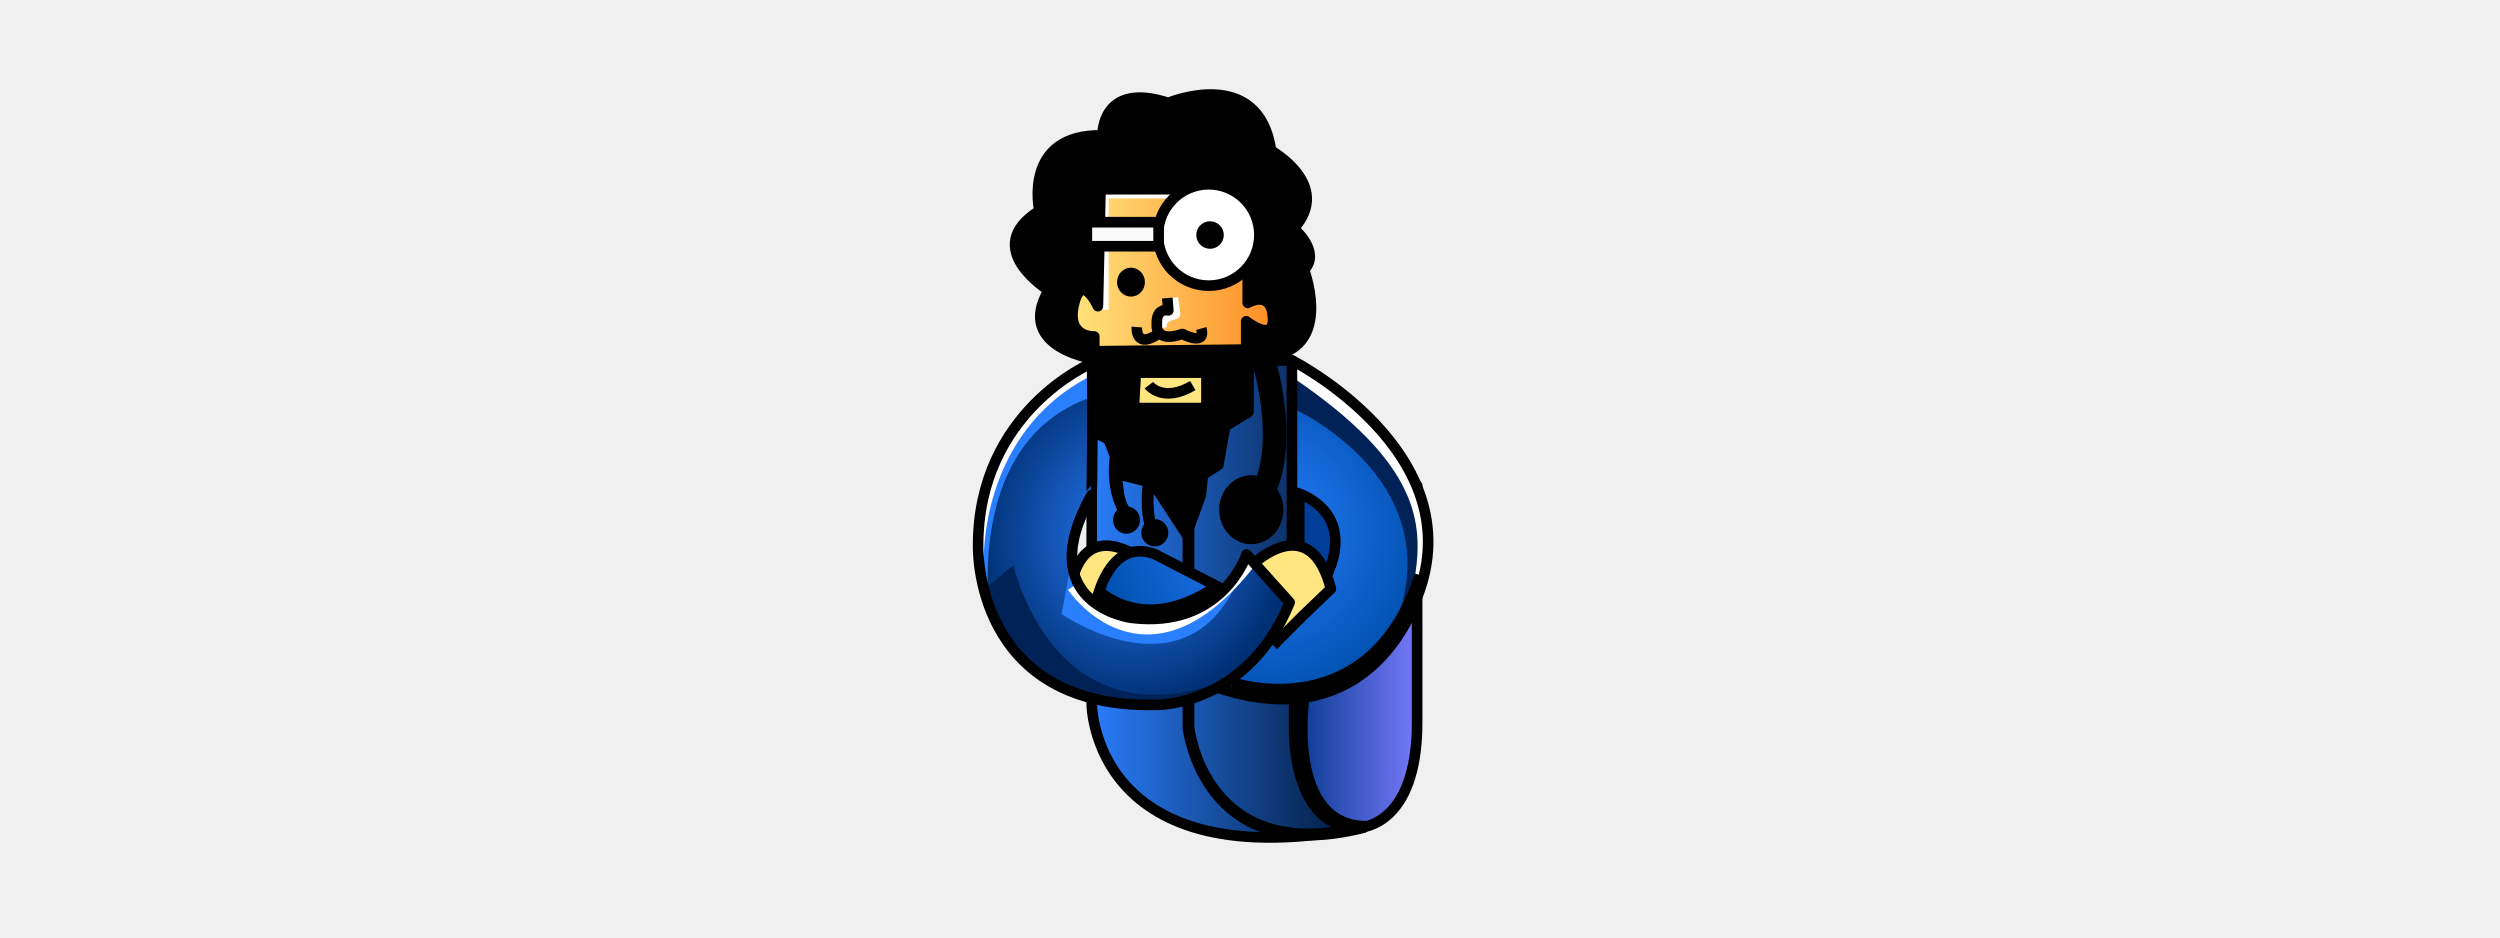
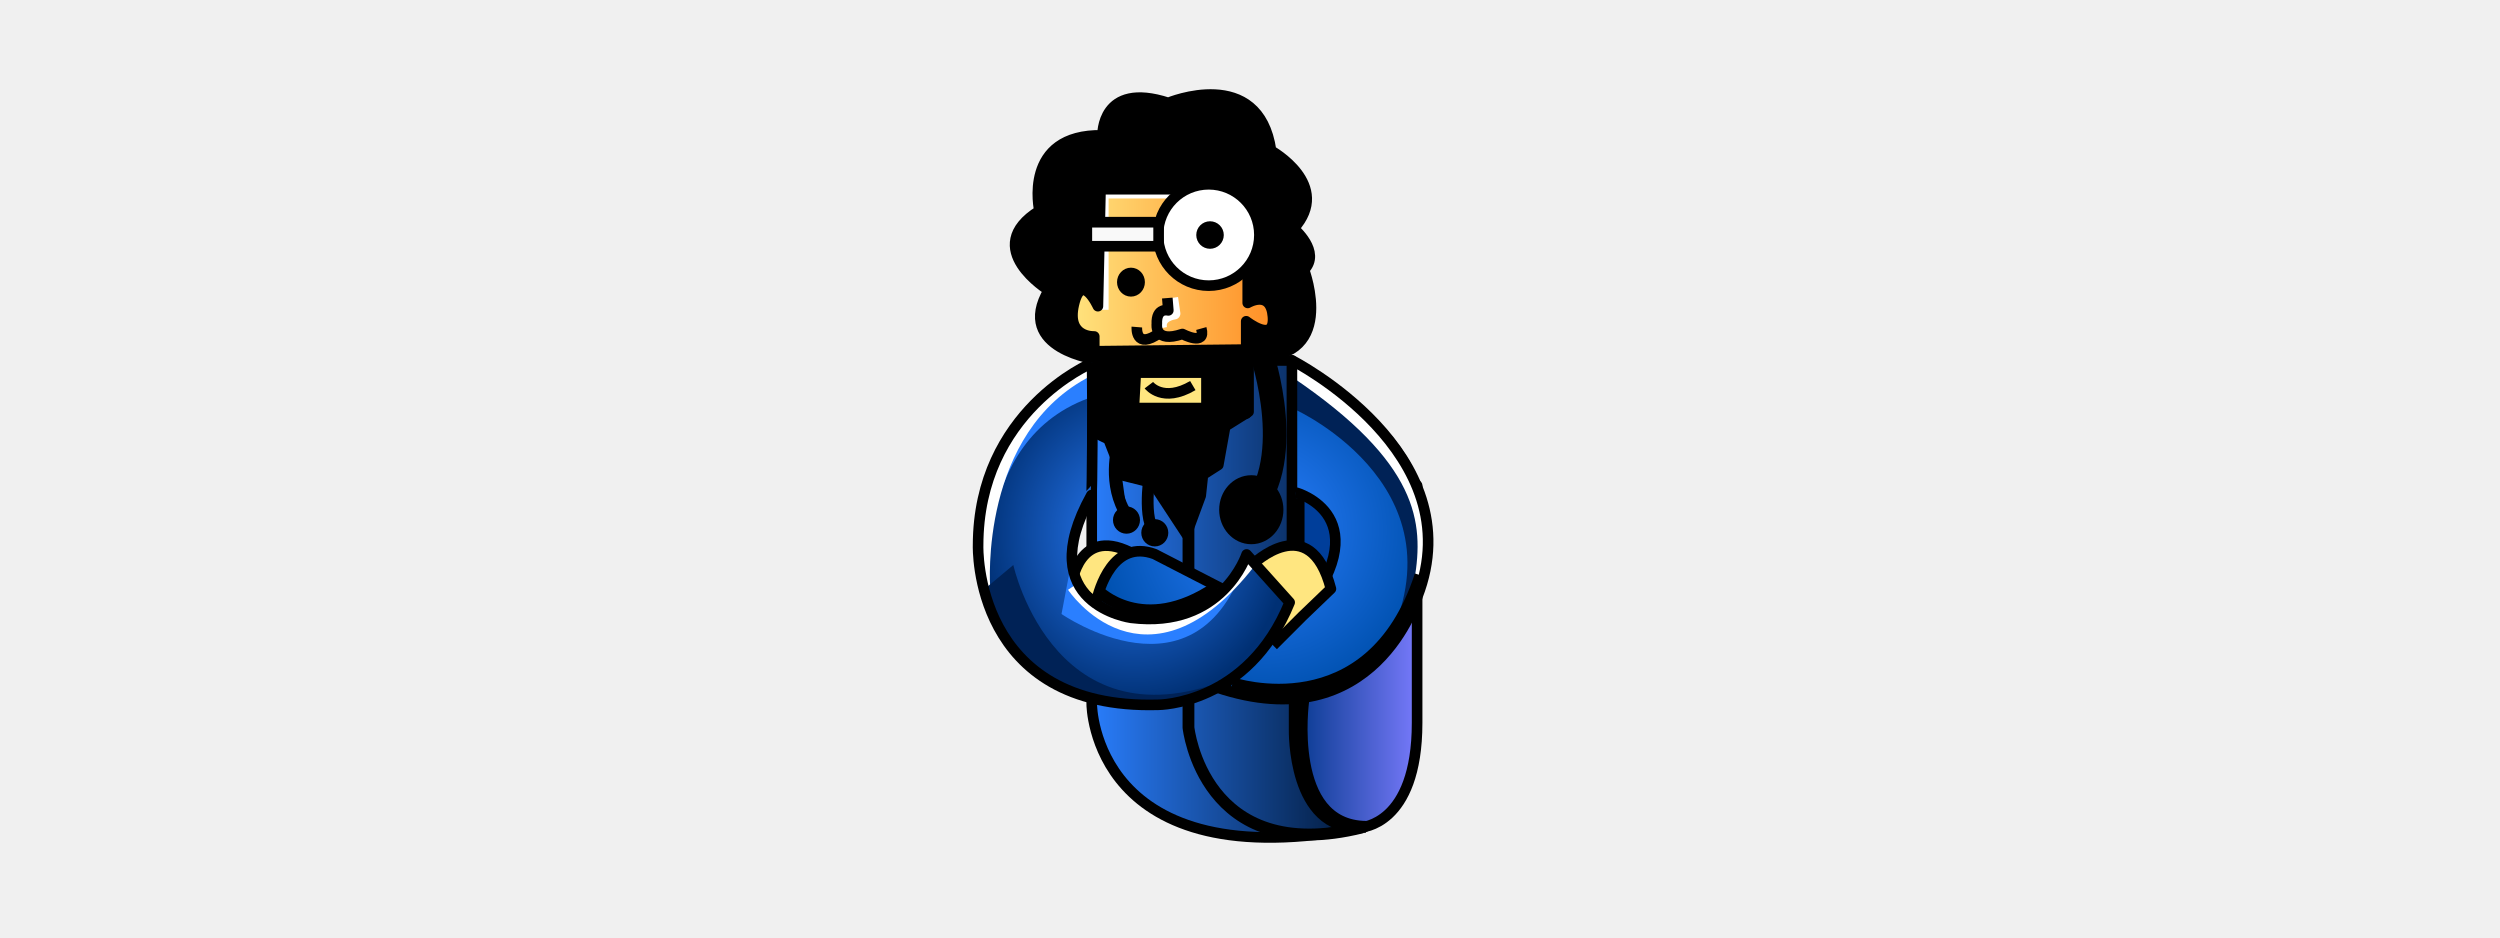
<svg xmlns="http://www.w3.org/2000/svg" xmlns:xlink="http://www.w3.org/1999/xlink" width="800" height="300" viewBox="0 0 211.667 79.375" version="1.1" id="svg1" xml:space="preserve">
  <defs id="defs1">
    <linearGradient id="linearGradient38">
      <stop style="stop-color:#2a7fff;stop-opacity:1;" offset="0" id="stop38" />
      <stop style="stop-color:#001430;stop-opacity:1;" offset="1" id="stop39" />
    </linearGradient>
    <linearGradient id="linearGradient29">
      <stop style="stop-color:#003688;stop-opacity:1;" offset="0" id="stop30" />
      <stop style="stop-color:#7c7cff;stop-opacity:1;" offset="1" id="stop31" />
    </linearGradient>
    <linearGradient id="linearGradient28">
      <stop style="stop-color:#2a7fff;stop-opacity:1;" offset="0" id="stop28" />
      <stop style="stop-color:#0051b0;stop-opacity:1;" offset="1" id="stop29" />
    </linearGradient>
    <linearGradient id="linearGradient24">
      <stop style="stop-color:#ffe680;stop-opacity:1;" offset="0" id="stop24" />
      <stop style="stop-color:#ff8c23;stop-opacity:1;" offset="1" id="stop25" />
    </linearGradient>
    <linearGradient id="linearGradient19">
      <stop style="stop-color:#2a7fff;stop-opacity:1;" offset="0" id="stop19" />
      <stop style="stop-color:#003074;stop-opacity:1;" offset="1" id="stop20" />
    </linearGradient>
    <radialGradient xlink:href="#linearGradient19" id="radialGradient20" cx="96.001" cy="45.181" fx="96.001" fy="45.181" r="13.19" gradientTransform="matrix(1,0,0,1.099508,0,-4.495896)" gradientUnits="userSpaceOnUse" />
    <linearGradient xlink:href="#linearGradient24" id="linearGradient25" x1="90.329" y1="25.313" x2="108.209" y2="25.313" gradientUnits="userSpaceOnUse" />
    <radialGradient xlink:href="#linearGradient28" id="radialGradient29" cx="106.848" cy="44.849" fx="106.848" fy="44.849" r="14.068" gradientTransform="matrix(1,0,0,1.019488,0,-0.8740357)" gradientUnits="userSpaceOnUse" />
    <linearGradient xlink:href="#linearGradient29" id="linearGradient31" x1="109.118" y1="50.651" x2="120.431" y2="50.651" gradientUnits="userSpaceOnUse" />
    <linearGradient xlink:href="#linearGradient38" id="linearGradient39" x1="91.985" y1="50.712" x2="115.95" y2="50.712" gradientUnits="userSpaceOnUse" />
  </defs>
  <g id="layer1">
    <path style="fill:#000000;stroke:#000000;stroke-width:0.898;stroke-linejoin:round" d="m 92.953,30.451 c 0,0 -7.114,-0.89 -4.158,-5.877 0,0 -5.854,-3.574 -0.789,-6.724 0,0 -1.488,-6.52 5.341,-6.39 0,0 -0.143,-4.619 5.567,-2.749 0,0 7.656,-3.213 8.705,4.045 0,0 5.242,2.903 1.911,6.593 0,0 2.364,1.979 0.877,3.493 0,0 3.081,8.107 -4.854,7.276" id="path12" />
    <path style="fill:url(#linearGradient39);stroke:#000000;stroke-width:0.898;stroke-linejoin:round" d="m 92.434,30.529 v 29.101 c 0,0 0.051,14.982 23.067,10.408 L 109.384,30.521 Z" id="path2" />
    <path style="fill:none;fill-opacity:1;stroke:#000000;stroke-width:1;stroke-linejoin:round;stroke-dasharray:none;stroke-opacity:1" d="m 100.624,44.143 v 17.454 c 0,0 1.25,11.806 14.689,8.463" id="path25" />
    <path style="fill:url(#linearGradient31);stroke:#000000;stroke-width:0.898;stroke-linejoin:round;fill-opacity:1" d="m 109.568,31.241 v 30.541 c 0,0 -0.184,8.557 5.628,8.272 0,0 4.786,-0.138 4.786,-8.851 V 41.108 Z" id="path6" />
    <path style="fill:#ffe680;stroke:#000000;stroke-width:0.898;stroke-linejoin:round" d="m 90.716,49.568 c 0,0 0.59,-5.347 5.419,-2.572 l -1.194,5.556 z" id="path7" />
    <path id="path3" style="fill:url(#radialGradient29);stroke:none;stroke-width:0.898;stroke-linejoin:round" d="m 109.382,30.507 0.008,20.97 -6.377,6.721 c 13.402,4.49 16.996,-7.697 16.996,-7.697 4.74,-12.165 -10.627,-19.994 -10.627,-19.994 z M 96.557,46.671 c -2.979,-0.049 -3.777,4.444 -3.777,4.444 l 11.017,7.014 -0.295,-8.259 -5.747,-2.959 c -0.434,-0.16 -0.833,-0.234 -1.199,-0.24 z" />
    <path style="fill:#002256;fill-opacity:1;stroke:none;stroke-width:1;stroke-linejoin:round;stroke-dasharray:none;stroke-opacity:1" d="m 109.645,34.667 c 0,0 15.445,6.992 6.99,21.224 0,0 13.667,-14.556 -7.218,-25.314 z" id="path33" />
    <path style="fill:none;fill-opacity:1;stroke:#ffffff;stroke-width:1;stroke-linejoin:round;stroke-dasharray:none;stroke-opacity:1" d="m 109.582,31.446 c 11.017,7.412 11.518,12.703 10.664,17.72" id="path39" />
    <path id="path3-2" style="fill:none;stroke:#000000;stroke-width:0.898;stroke-linejoin:round" d="m 109.382,30.507 0.008,20.97 -6.377,6.721 c 13.402,4.49 16.996,-7.697 16.996,-7.697 4.74,-12.165 -10.627,-19.994 -10.627,-19.994 z M 96.557,46.671 c -2.979,-0.049 -3.777,4.444 -3.777,4.444 l 11.017,7.014 -0.295,-8.259 -5.747,-2.959 c -0.434,-0.16 -0.833,-0.234 -1.199,-0.24 z" />
    <path style="fill:#003e9a;fill-opacity:1;stroke:#000000;stroke-width:0.898;stroke-linejoin:round;stroke-dasharray:none" d="m 109.716,41.698 c 0,0 7.482,2.017 0.068,10.898" id="path18" />
    <path style="fill:#ffe680;stroke:#000000;stroke-width:0.898;stroke-linejoin:round;stroke-dasharray:none" d="m 106.019,47.819 c 0,0 4.891,-4.799 6.666,2.034 l -2.443,2.344 -2.45,2.45" id="path8" />
    <path style="fill:url(#linearGradient25);stroke:none;stroke-width:0.898;stroke-linejoin:round" d="m 93.154,15.815 h 12.462 v 9.628 c 0,0 1.947,-1.172 2.134,1.158 0.187,2.33 -2.262,0.395 -2.262,0.395 V 34.812 H 92.621 v -6.53 c 0,0 -2.392,0.133 -1.726,-2.716 0.666,-2.849 2.035,0.153 2.035,0.153 z" id="path9" />
    <path style="fill:none;fill-opacity:1;stroke:#ffffff;stroke-width:1;stroke-linejoin:round;stroke-dasharray:none;stroke-opacity:1" d="m 93.362,26.23 v -9.925 h 6.711" id="path31" />
    <path style="fill:none;stroke:#000000;stroke-width:0.898;stroke-linejoin:round" d="m 93.179,16.019 h 12.462 v 9.628 c 0,0 1.947,-1.172 2.134,1.158 0.187,2.33 -2.262,0.395 -2.262,0.395 v 7.817 H 92.647 v -6.53 c 0,0 -2.392,0.133 -1.726,-2.716 0.666,-2.849 2.035,0.153 2.035,0.153 z" id="path9-0" />
    <path style="fill:#000000;stroke:#000000;stroke-width:0.898;stroke-linejoin:round" d="m 92.878,29.737 12.833,-0.142 v 5.268 l -1.974,1.237 -0.587,3.266 -1.3,0.83 -0.189,1.77 -1.204,3.263 -2.854,-4.342 -2.55,-0.636 -1.198,-3.058 -1.027,-0.501 z" id="path10" />
    <path style="fill:#ffe680;stroke:#000000;stroke-width:0.898;stroke-linejoin:round" d="m 96.168,31.549 h 5.979 v 3.001 h -6.148 z" id="path11" />
    <path style="fill:none;fill-opacity:1;stroke:#ffffff;stroke-width:1;stroke-linejoin:round;stroke-dasharray:none;stroke-opacity:1" d="m 99.244,25.217 0.194,1.331 c 0,0 -1.354,0.155 -1.126,1.246" id="path32" />
    <path style="fill:none;stroke:#000000;stroke-width:0.898;stroke-linejoin:round" d="m 98.833,25.235 0.084,1.045 c 0,0 -1.033,-0.28 -0.972,1.152 0,0 -0.241,1.663 2.164,0.846 0,0 2.028,1.072 1.602,-0.464" id="path13" />
    <path style="fill:none;stroke:#000000;stroke-width:0.898;stroke-linejoin:round" d="m 96.253,27.69 c 0,0 -0.16,1.995 1.934,0.496" id="path14" />
    <ellipse style="fill:#000000;stroke:#000000;stroke-width:0.898;stroke-linejoin:round" id="path15" cx="95.755" cy="23.888" rx="0.731" ry="0.776" />
    <circle style="fill:#ffffff;stroke:#000000;stroke-width:0.898;stroke-linejoin:round" id="path16" cx="102.337" cy="19.894" r="4.292" />
    <circle style="fill:#000000;stroke:#000000;stroke-width:0.898;stroke-linejoin:round" id="path17" cx="102.449" cy="19.899" r="0.716" />
    <rect style="fill:#f9f9f9;stroke:#000000;stroke-width:0.898;stroke-linejoin:round" id="rect17" width="6.077" height="2.036" x="92.019" y="18.813" ry="0.317" />
    <path style="fill:url(#radialGradient20);stroke:none;stroke-width:0.898;stroke-linejoin:round" d="m 92.407,30.763 c 0,0 -9.595,4.042 -9.595,15.425 0,0 -0.45,13.948 15.261,13.485 0,0 7.591,0.01 11.118,-8.67 l -3.645,-4.058 c 0,0 -2.058,6.325 -9.777,5.365 0,0 -8.508,-1.134 -3.364,-10.39 0.065,-0.008 0.117,-7.504 0.058,-11.242" id="path1" />
    <path style="fill:#2a7fff;stroke:none;stroke-width:1;stroke-linejoin:round;stroke-dasharray:none;fill-opacity:1" d="m 92.329,31.312 c 0,0 -12.523,4.165 -8.55,20.287 0,0 -2.078,-14.547 8.903,-18.061 z" id="path20" />
-     <path style="fill:none;fill-opacity:1;stroke:#ffffff;stroke-width:1;stroke-linejoin:round;stroke-dasharray:none;stroke-opacity:1" d="m 82.792,47.562 c 0,0 -0.441,-11.22 9.357,-16.183" id="path21" />
+     <path style="fill:none;fill-opacity:1;stroke:#ffffff;stroke-width:1;stroke-linejoin:round;stroke-dasharray:none;stroke-opacity:1" d="m 83.334,49.676 c 0,0 -0.983,-13.335 8.815,-18.297" id="path21" />
    <path style="fill:#2a7fff;fill-opacity:1;stroke:none;stroke-width:1;stroke-linejoin:round;stroke-dasharray:none;stroke-opacity:1" d="m 90.859,46.824 -0.984,5.161 c 0,0 11.518,8.023 15.572,-4.494 0,0 -3.575,6.545 -9.39,4.98 0,0 -5.328,-0.785 -5.198,-5.648 z" id="path22" />
    <path style="fill:none;fill-opacity:1;stroke:#ffffff;stroke-width:1;stroke-linejoin:round;stroke-dasharray:none;stroke-opacity:1" d="m 90.843,49.658 c 0,0 6.151,9.212 14.943,-2.004" id="path23" />
    <path style="fill:#002256;fill-opacity:1;stroke:none;stroke-width:1;stroke-linejoin:round;stroke-dasharray:none;stroke-opacity:1" d="m 83.1,50.093 2.694,-2.256 c 0,0 3.621,16.54 19.64,9.037 0,0 -14.891,10.047 -22.334,-6.781 z" id="path24" />
    <path style="fill:none;stroke:#000000;stroke-width:0.898;stroke-linejoin:round" d="m 92.407,30.763 c 0,0 -9.595,4.042 -9.595,15.425 0,0 -0.45,13.948 15.261,13.485 0,0 7.591,0.01 11.118,-8.67 l -3.645,-4.058 c 0,0 -2.058,6.325 -9.777,5.365 0,0 -8.508,-1.134 -3.364,-10.39 0.065,-0.008 0.117,-7.504 0.058,-11.242" id="path1-6" />
    <path style="fill:#ffe680;stroke:#000000;stroke-width:0.898;stroke-linejoin:round;stroke-dasharray:none" d="m 97.271,32.612 c 0,0 1.169,1.539 3.721,0.033" id="path19" />
    <path style="fill:none;fill-opacity:1;stroke:#000000;stroke-width:1;stroke-linejoin:round;stroke-dasharray:none;stroke-opacity:1" d="m 104.351,57.844 c 0,0 11.671,3.917 15.918,-9.135" id="path34" />
    <path style="fill:none;fill-opacity:1;stroke:#000000;stroke-width:1;stroke-linejoin:round;stroke-dasharray:none;stroke-opacity:1" d="m 92.93,49.987 c 0,0 3.788,3.952 9.996,-0.243" id="path35" />
    <path style="fill:none;fill-opacity:1;stroke:#000000;stroke-width:1;stroke-linejoin:round;stroke-dasharray:none;stroke-opacity:1" d="m 109.951,42.169 v 4.078" id="path36" />
    <path style="fill:none;fill-opacity:1;stroke:#000000;stroke-width:1;stroke-linejoin:round;stroke-dasharray:none;stroke-opacity:1" d="m 110.344,59.328 c 0,0 -1.489,10.594 5.304,10.678" id="path37" />
    <path style="fill:none;fill-opacity:1;stroke:#000000;stroke-width:2;stroke-linejoin:round;stroke-dasharray:none;stroke-opacity:1" d="m 106.791,29.879 c 0,0 3.311,9.629 -1.399,13.88" id="path40" />
    <ellipse style="fill:#000000;fill-opacity:1;stroke:#000000;stroke-width:1.733;stroke-linejoin:round;stroke-dasharray:none;stroke-opacity:1" id="path41" cx="105.943" cy="43.156" rx="1.853" ry="2.055" />
    <ellipse style="fill:#000000;fill-opacity:1;stroke:#000000;stroke-width:0.707;stroke-linejoin:round;stroke-dasharray:none;stroke-opacity:1" id="path41-1" cx="97.773" cy="45.11" rx="0.79" ry="0.802" />
    <ellipse style="fill:#000000;fill-opacity:1;stroke:#000000;stroke-width:0.707;stroke-linejoin:round;stroke-dasharray:none;stroke-opacity:1" id="path41-1-2" cx="95.376" cy="44.032" rx="0.79" ry="0.802" />
    <path style="fill:#000000;fill-opacity:1;stroke:#000000;stroke-width:1;stroke-linejoin:round;stroke-dasharray:none;stroke-opacity:1" d="m 94.636,37.783 c 0,0 -0.944,3.271 0.81,5.893" id="path42" />
    <path style="fill:none;fill-opacity:1;stroke:#000000;stroke-width:1;stroke-linejoin:round;stroke-dasharray:none;stroke-opacity:1" d="m 97.334,40.236 c 0,0 -0.722,4.7 0.856,4.981" id="path43" />
  </g>
</svg>
